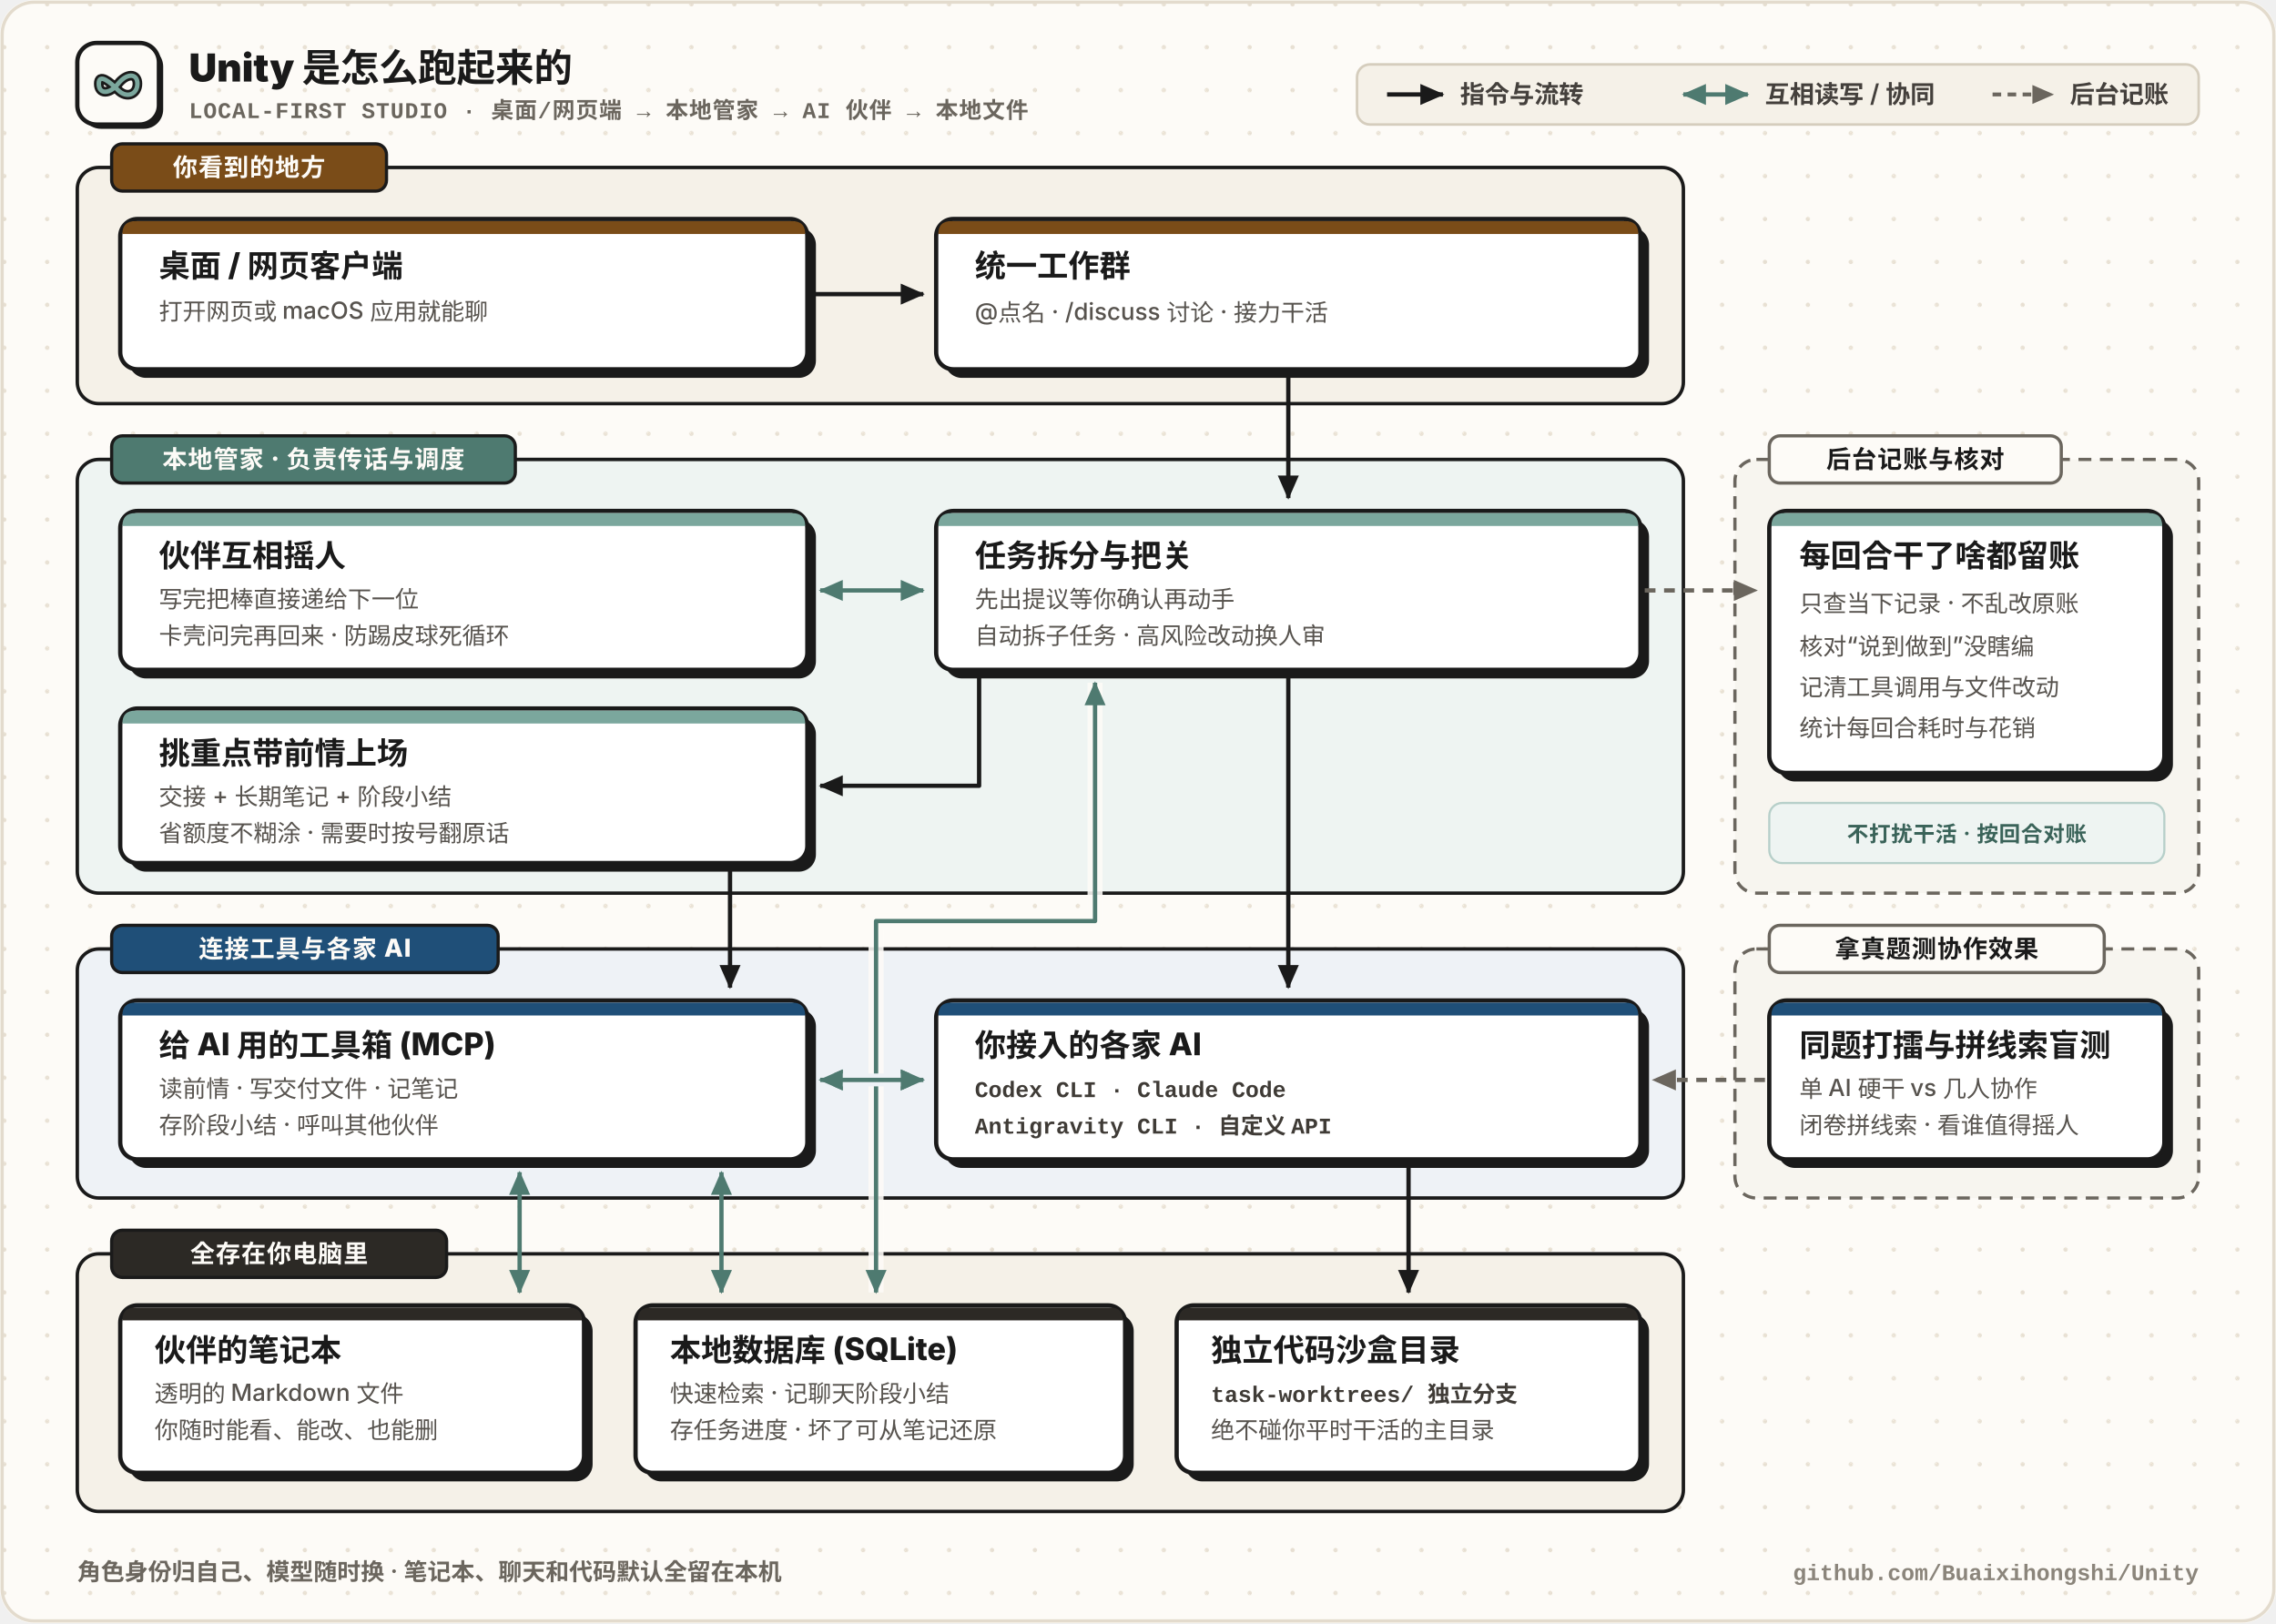
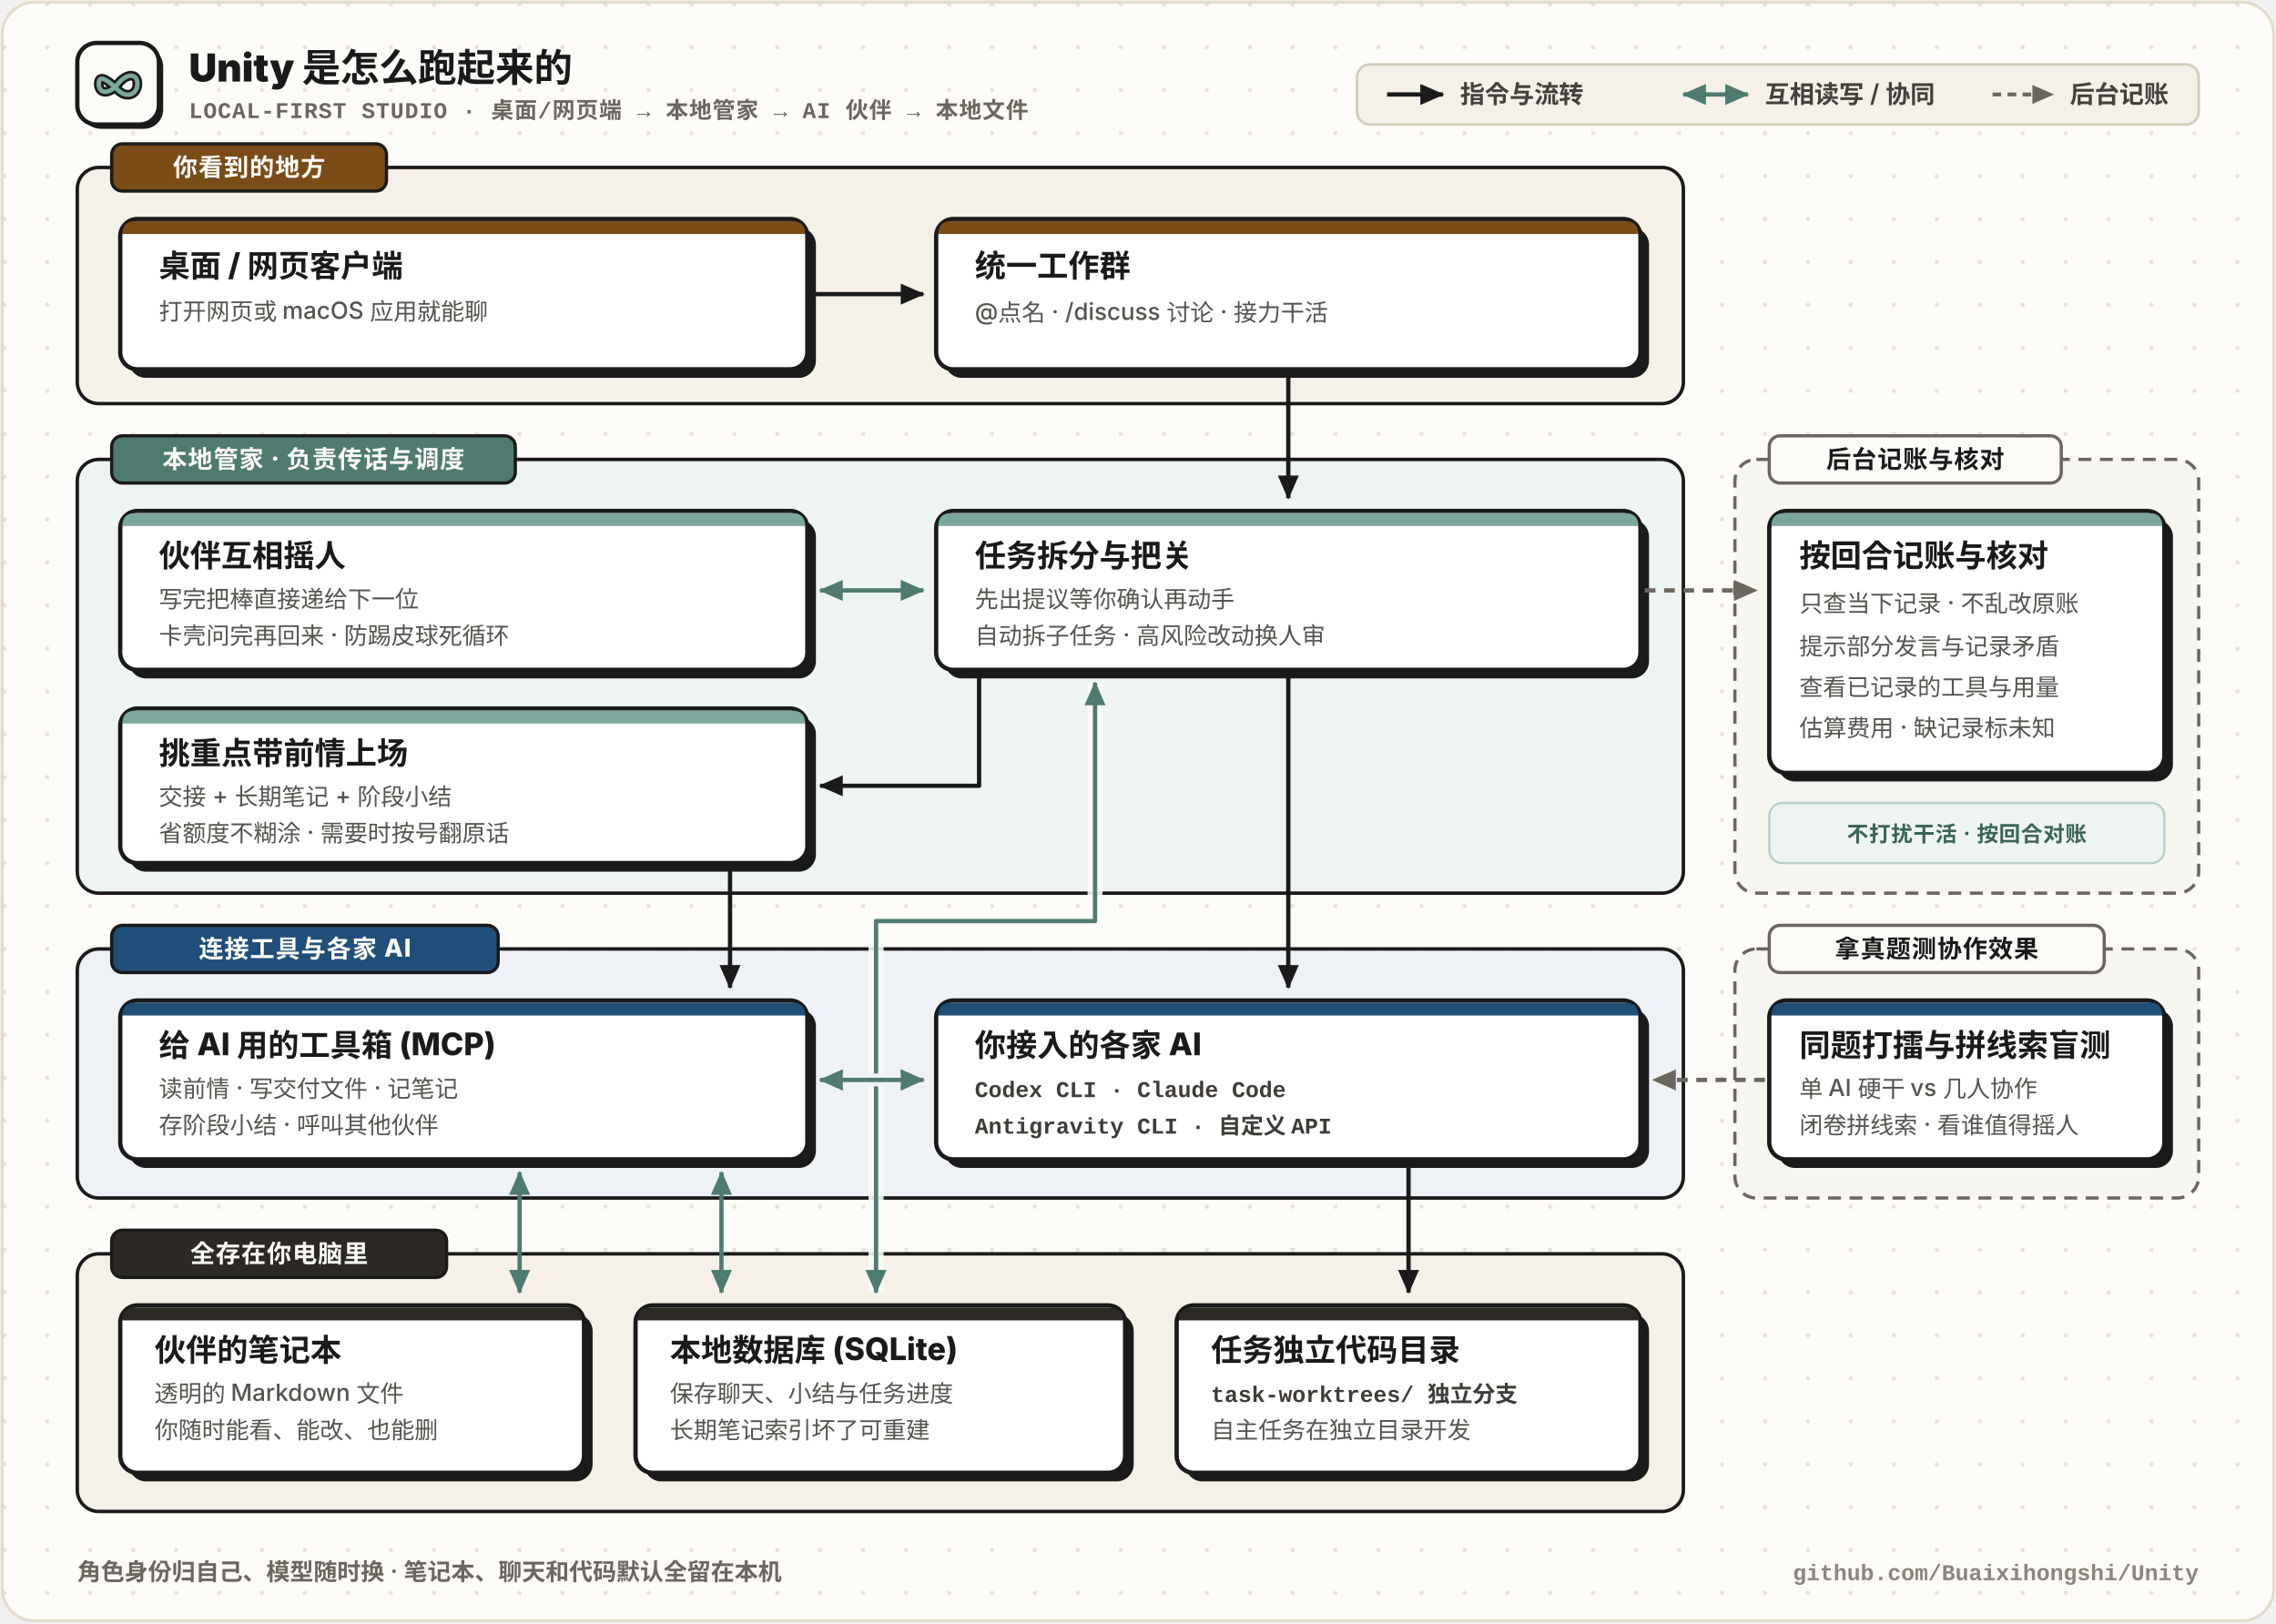
<svg xmlns="http://www.w3.org/2000/svg" viewBox="0 0 1060 756" width="1060" height="756" role="img" aria-labelledby="title desc">
  <defs>
    <style>
      .sans { font-family: ui-sans-serif, -apple-system, BlinkMacSystemFont, "PingFang SC", "Hiragino Sans GB", "Microsoft YaHei", "Segoe UI", sans-serif; }
      .mono { font-family: ui-monospace, SFMono-Regular, Menlo, Monaco, Consolas, "Liberation Mono", monospace; }
      .tier-label { font-size: 11.5px; font-weight: 800; letter-spacing: 0.4px; fill: #fdfbf7; }
      .tier-label-rail { font-size: 11.5px; font-weight: 800; letter-spacing: 0.4px; fill: #1a1a1a; }
      .card-title { font-size: 14.5px; font-weight: 800; fill: #1a1a1a; }
      .card-sub { font-size: 11px; font-weight: 500; fill: #57534e; }
      .card-code { font-size: 10.5px; font-weight: 600; fill: #3f3b36; }
      .badge-text { font-size: 10px; font-weight: 700; letter-spacing: 0.3px; }
      .legend-text { font-size: 11.5px; font-weight: 600; fill: #44403c; }
    </style>
    <pattern id="dot-grid" width="20" height="20" patternUnits="userSpaceOnUse">
      <circle cx="2" cy="2" r="1" fill="#e2dacb" />
    </pattern>
    <marker id="arrow-ink" viewBox="0 0 10 10" refX="8.5" refY="5" markerWidth="7" markerHeight="7" orient="auto-start-reverse">
      <path d="M 1 1.5 L 9 5 L 1 8.5 z" fill="#1a1a1a" />
    </marker>
    <marker id="arrow-sage" viewBox="0 0 10 10" refX="8.5" refY="5" markerWidth="7" markerHeight="7" orient="auto-start-reverse">
      <path d="M 1 1.5 L 9 5 L 1 8.5 z" fill="#4e7a70" />
    </marker>
    <marker id="arrow-dashed" viewBox="0 0 10 10" refX="8.5" refY="5" markerWidth="7" markerHeight="7" orient="auto-start-reverse">
      <path d="M 1 1.5 L 9 5 L 1 8.5 z" fill="#6b665e" />
    </marker>
  </defs>
  <rect x="0" y="0" width="1060" height="756" rx="16" fill="#fdfbf7" />
  <rect x="0" y="0" width="1060" height="756" rx="16" fill="url(#dot-grid)" opacity="0.85" />
  <rect x="1" y="1" width="1058" height="754" rx="15" fill="none" stroke="#e3dbcd" stroke-width="1.5" />
  <g transform="translate(36, 20)">
    <rect x="2" y="2" width="38" height="38" rx="9" fill="#1a1a1a" />
    <rect x="0" y="0" width="38" height="38" rx="9" fill="#fdfbf7" stroke="#1a1a1a" stroke-width="2" />
    <path d="M 28 19 C 28 24 23 26 19 22 C 15 18 10 14 10 19 C 10 24 15 24 19 19 C 23 14 28 14 28 19 Z" fill="none" stroke="#1a1a1a" stroke-width="4.5" stroke-linejoin="round" />
    <path d="M 28 19 C 28 24 23 26 19 22 C 15 18 10 14 10 19 C 10 24 15 24 19 19 C 23 14 28 14 28 19 Z" fill="none" stroke="#7ba79d" stroke-width="2.1" stroke-linejoin="round" />
    <text x="52" y="18" class="sans" font-size="18" font-weight="900" fill="#1a1a1a">Unity 是怎么跑起来的</text>
    <text x="52" y="35" class="mono" font-size="10.5" font-weight="600" fill="#6b665e" letter-spacing="0.4">LOCAL-FIRST STUDIO · 桌面/网页端 → 本地管家 → AI 伙伴 → 本地文件</text>
    <g transform="translate(596, 10)">
      <rect x="0" y="0" width="392" height="28" rx="6" fill="#f5f1e8" stroke="#d5cdbd" stroke-width="1.2" />
      <line x1="14" y1="14" x2="40" y2="14" stroke="#1a1a1a" stroke-width="2" marker-end="url(#arrow-ink)" />
      <text x="48" y="18" class="sans legend-text">指令与流转</text>
      <line x1="152" y1="14" x2="182" y2="14" stroke="#4e7a70" stroke-width="2" marker-start="url(#arrow-sage)" marker-end="url(#arrow-sage)" />
      <text x="190" y="18" class="sans legend-text">互相读写 / 协同</text>
      <line x1="296" y1="14" x2="324" y2="14" stroke="#6b665e" stroke-width="1.8" stroke-dasharray="4 3" marker-end="url(#arrow-dashed)" />
      <text x="332" y="18" class="sans legend-text">后台记账</text>
    </g>
  </g>
  <g id="tier-client">
    <rect x="36" y="78" width="748" height="110" rx="10" fill="#f5f1e8" stroke="#1a1a1a" stroke-width="1.6" />
    <rect x="52" y="67" width="128" height="22" rx="5" fill="#7a4c18" stroke="#1a1a1a" stroke-width="1.5" />
    <text x="116" y="82" text-anchor="middle" class="sans tier-label">你看到的地方</text>
    <rect x="60" y="106" width="320" height="70" rx="8" fill="#1a1a1a" />
    <rect x="56" y="102" width="320" height="70" rx="8" fill="#ffffff" stroke="#1a1a1a" stroke-width="2" />
    <path d="M 57 109 Q 57 103 63 103 L 369 103 Q 375 103 375 109 Z" fill="#7a4c18" />
    <text x="74" y="129" class="sans card-title">桌面 / 网页客户端</text>
    <text x="74" y="149" class="sans card-sub">打开网页或 macOS 应用就能聊</text>
    <rect x="440" y="106" width="328" height="70" rx="8" fill="#1a1a1a" />
    <rect x="436" y="102" width="328" height="70" rx="8" fill="#ffffff" stroke="#1a1a1a" stroke-width="2" />
    <path d="M 437 109 Q 437 103 443 103 L 757 103 Q 763 103 763 109 Z" fill="#7a4c18" />
    <text x="454" y="129" class="sans card-title">统一工作群</text>
    <text x="454" y="149" class="sans card-sub">@点名 · /discuss 讨论 · 接力干活</text>
    <line x1="378" y1="137" x2="430" y2="137" stroke="#1a1a1a" stroke-width="2" marker-end="url(#arrow-ink)" />
  </g>
  <g id="tier-host">
    <rect x="36" y="214" width="748" height="202" rx="10" fill="#eef4f2" stroke="#1a1a1a" stroke-width="1.6" />
    <rect x="52" y="203" width="188" height="22" rx="5" fill="#4e7a70" stroke="#1a1a1a" stroke-width="1.5" />
    <text x="146" y="218" text-anchor="middle" class="sans tier-label">本地管家 · 负责传话与调度</text>
    <rect x="60" y="242" width="320" height="74" rx="8" fill="#1a1a1a" />
    <rect x="56" y="238" width="320" height="74" rx="8" fill="#ffffff" stroke="#1a1a1a" stroke-width="2" />
    <path d="M 57 245 Q 57 239 63 239 L 369 239 Q 375 239 375 245 Z" fill="#7ba79d" />
    <text x="74" y="264" class="sans card-title">伙伴互相摇人</text>
    <text x="74" y="283" class="sans card-sub">写完把棒直接递给下一位</text>
    <text x="74" y="300" class="sans card-sub">卡壳问完再回来 · 防踢皮球死循环</text>
    <rect x="440" y="242" width="328" height="74" rx="8" fill="#1a1a1a" />
    <rect x="436" y="238" width="328" height="74" rx="8" fill="#ffffff" stroke="#1a1a1a" stroke-width="2" />
    <path d="M 437 245 Q 437 239 443 239 L 757 239 Q 763 239 763 245 Z" fill="#7ba79d" />
    <text x="454" y="264" class="sans card-title">任务拆分与把关</text>
    <text x="454" y="283" class="sans card-sub">先出提议等你确认再动手</text>
    <text x="454" y="300" class="sans card-sub">自动拆子任务 · 高风险改动换人审</text>
    <rect x="60" y="334" width="320" height="72" rx="8" fill="#1a1a1a" />
    <rect x="56" y="330" width="320" height="72" rx="8" fill="#ffffff" stroke="#1a1a1a" stroke-width="2" />
    <path d="M 57 337 Q 57 331 63 331 L 369 331 Q 375 331 375 337 Z" fill="#7ba79d" />
    <text x="74" y="356" class="sans card-title">挑重点带前情上场</text>
    <text x="74" y="375" class="sans card-sub">交接 + 长期笔记 + 阶段小结</text>
    <text x="74" y="392" class="sans card-sub">省额度不糊涂 · 需要时按号翻原话</text>
    <line x1="600" y1="174" x2="600" y2="232" stroke="#1a1a1a" stroke-width="2" marker-end="url(#arrow-ink)" />
    <line x1="382" y1="275" x2="430" y2="275" stroke="#4e7a70" stroke-width="2" marker-start="url(#arrow-sage)" marker-end="url(#arrow-sage)" />
    <path d="M 456 314 L 456 366 L 382 366" fill="none" stroke="#1a1a1a" stroke-width="2" stroke-linejoin="round" marker-end="url(#arrow-ink)" />
  </g>
  <g id="tier-adapters">
    <rect x="36" y="442" width="748" height="116" rx="10" fill="#eef2f6" stroke="#1a1a1a" stroke-width="1.6" />
    <rect x="52" y="431" width="180" height="22" rx="5" fill="#1f4f78" stroke="#1a1a1a" stroke-width="1.5" />
    <text x="142" y="446" text-anchor="middle" class="sans tier-label">连接工具与各家 AI</text>
    <rect x="60" y="470" width="320" height="74" rx="8" fill="#1a1a1a" />
    <rect x="56" y="466" width="320" height="74" rx="8" fill="#ffffff" stroke="#1a1a1a" stroke-width="2" />
    <path d="M 57 473 Q 57 467 63 467 L 369 467 Q 375 467 375 473 Z" fill="#1f4f78" />
    <text x="74" y="492" class="sans card-title">给 AI 用的工具箱 (MCP)</text>
    <text x="74" y="511" class="sans card-sub">读前情 · 写交付文件 · 记笔记</text>
    <text x="74" y="528" class="sans card-sub">存阶段小结 · 呼叫其他伙伴</text>
    <rect x="440" y="470" width="328" height="74" rx="8" fill="#1a1a1a" />
    <rect x="436" y="466" width="328" height="74" rx="8" fill="#ffffff" stroke="#1a1a1a" stroke-width="2" />
    <path d="M 437 473 Q 437 467 443 467 L 757 467 Q 763 467 763 473 Z" fill="#1f4f78" />
    <text x="454" y="492" class="sans card-title">你接入的各家 AI</text>
    <text x="454" y="511" class="mono card-code">Codex CLI · Claude Code</text>
    <text x="454" y="528" class="mono card-code">Antigravity CLI · 自定义 API</text>
    <line x1="340" y1="404" x2="340" y2="460" stroke="#1a1a1a" stroke-width="2" marker-end="url(#arrow-ink)" />
    <line x1="600" y1="314" x2="600" y2="460" stroke="#1a1a1a" stroke-width="2" marker-end="url(#arrow-ink)" />
    <line x1="382" y1="503" x2="430" y2="503" stroke="#4e7a70" stroke-width="2" marker-start="url(#arrow-sage)" marker-end="url(#arrow-sage)" />
  </g>
  <g id="tier-storage">
    <rect x="36" y="584" width="748" height="120" rx="10" fill="#f5f1e8" stroke="#1a1a1a" stroke-width="1.6" />
    <rect x="52" y="573" width="156" height="22" rx="5" fill="#2c2925" stroke="#1a1a1a" stroke-width="1.5" />
    <text x="130" y="588" text-anchor="middle" class="sans tier-label">全存在你电脑里</text>
    <rect x="60" y="612" width="216" height="78" rx="8" fill="#1a1a1a" />
    <rect x="56" y="608" width="216" height="78" rx="8" fill="#ffffff" stroke="#1a1a1a" stroke-width="2" />
    <path d="M 57 615 Q 57 609 63 609 L 265 609 Q 271 609 271 615 Z" fill="#2c2925" />
    <text x="72" y="634" class="sans card-title">伙伴的笔记本</text>
    <text x="72" y="653" class="sans card-sub">透明的 Markdown 文件</text>
    <text x="72" y="670" class="sans card-sub">你随时能看、能改、也能删</text>
    <rect x="300" y="612" width="228" height="78" rx="8" fill="#1a1a1a" />
    <rect x="296" y="608" width="228" height="78" rx="8" fill="#ffffff" stroke="#1a1a1a" stroke-width="2" />
    <path d="M 297 615 Q 297 609 303 609 L 517 609 Q 523 609 523 615 Z" fill="#2c2925" />
    <text x="312" y="634" class="sans card-title">本地数据库 (SQLite)</text>
-     <text x="312" y="653" class="sans card-sub">快速检索 · 记聊天阶段小结</text>
-     <text x="312" y="670" class="sans card-sub">存任务进度 · 坏了可从笔记还原</text>
+     <text x="312" y="653" class="sans card-sub">保存聊天、小结与任务进度</text>
+     <text x="312" y="670" class="sans card-sub">长期笔记索引坏了可重建</text>
    <rect x="552" y="612" width="216" height="78" rx="8" fill="#1a1a1a" />
    <rect x="548" y="608" width="216" height="78" rx="8" fill="#ffffff" stroke="#1a1a1a" stroke-width="2" />
    <path d="M 549 615 Q 549 609 555 609 L 757 609 Q 763 609 763 615 Z" fill="#2c2925" />
-     <text x="564" y="634" class="sans card-title">独立代码沙盒目录</text>
+     <text x="564" y="634" class="sans card-title">任务独立代码目录</text>
    <text x="564" y="653" class="mono card-code">task-worktrees/ 独立分支</text>
-     <text x="564" y="670" class="sans card-sub">绝不碰你平时干活的主目录</text>
+     <text x="564" y="670" class="sans card-sub">自主任务在独立目录开发</text>
    <line x1="242" y1="546" x2="242" y2="602" stroke="#4e7a70" stroke-width="2" marker-start="url(#arrow-sage)" marker-end="url(#arrow-sage)" />
    <line x1="336" y1="546" x2="336" y2="602" stroke="#4e7a70" stroke-width="2" marker-start="url(#arrow-sage)" marker-end="url(#arrow-sage)" />
    <line x1="656" y1="542" x2="656" y2="602" stroke="#1a1a1a" stroke-width="2" marker-end="url(#arrow-ink)" />
  </g>
  <g id="orchestrator-db-bridge">
    <path d="M 510 318 L 510 429 L 408 429 L 408 602" fill="none" stroke="#fdfbf7" stroke-width="7" stroke-linejoin="round" opacity="0.88" />
    <path d="M 510 318 L 510 429 L 408 429 L 408 602" fill="none" stroke="#4e7a70" stroke-width="2" stroke-linejoin="round" marker-start="url(#arrow-sage)" marker-end="url(#arrow-sage)" />
    <line x1="382" y1="503" x2="430" y2="503" stroke="#eef2f6" stroke-width="6" />
    <line x1="382" y1="503" x2="430" y2="503" stroke="#4e7a70" stroke-width="2" marker-start="url(#arrow-sage)" marker-end="url(#arrow-sage)" />
  </g>
  <g id="right-rail">
    <rect x="808" y="214" width="216" height="202" rx="10" fill="#f7f5ef" stroke="#6b665e" stroke-width="1.5" stroke-dasharray="6 4" />
    <rect x="824" y="203" width="136" height="22" rx="5" fill="#fdfbf7" stroke="#6b665e" stroke-width="1.5" />
    <text x="892" y="218" text-anchor="middle" class="sans tier-label-rail">后台记账与核对</text>
    <rect x="828" y="242" width="184" height="122" rx="8" fill="#1a1a1a" />
    <rect x="824" y="238" width="184" height="122" rx="8" fill="#ffffff" stroke="#1a1a1a" stroke-width="2" />
    <path d="M 825 245 Q 825 239 831 239 L 1001 239 Q 1007 239 1007 245 Z" fill="#7ba79d" />
-     <text x="838" y="264" class="sans card-title">每回合干了啥都留账</text>
+     <text x="838" y="264" class="sans card-title">按回合记账与核对</text>
    <text x="838" y="285" class="sans card-sub">只查当下记录 · 不乱改原账</text>
-     <text x="838" y="305" class="sans card-sub">核对“说到做到”没瞎编</text>
-     <text x="838" y="324" class="sans card-sub">记清工具调用与文件改动</text>
-     <text x="838" y="343" class="sans card-sub">统计每回合耗时与花销</text>
+     <text x="838" y="305" class="sans card-sub">提示部分发言与记录矛盾</text>
+     <text x="838" y="324" class="sans card-sub">查看已记录的工具与用量</text>
+     <text x="838" y="343" class="sans card-sub">估算费用 · 缺记录标未知</text>
    <rect x="824" y="374" width="184" height="28" rx="6" fill="#eef4f2" stroke="#b6cfc9" stroke-width="1" />
    <text x="916" y="392" text-anchor="middle" class="sans badge-text" fill="#3a6359">不打扰干活 · 按回合对账</text>
    <line x1="766" y1="275" x2="818" y2="275" stroke="#6b665e" stroke-width="2" stroke-dasharray="5 4" marker-end="url(#arrow-dashed)" />
    <rect x="808" y="442" width="216" height="116" rx="10" fill="#f7f5ef" stroke="#6b665e" stroke-width="1.5" stroke-dasharray="6 4" />
    <rect x="824" y="431" width="156" height="22" rx="5" fill="#fdfbf7" stroke="#6b665e" stroke-width="1.5" />
    <text x="902" y="446" text-anchor="middle" class="sans tier-label-rail">拿真题测协作效果</text>
    <rect x="828" y="470" width="184" height="74" rx="8" fill="#1a1a1a" />
    <rect x="824" y="466" width="184" height="74" rx="8" fill="#ffffff" stroke="#1a1a1a" stroke-width="2" />
    <path d="M 825 473 Q 825 467 831 467 L 1001 467 Q 1007 467 1007 473 Z" fill="#1f4f78" />
    <text x="838" y="492" class="sans card-title">同题打擂与拼线索盲测</text>
    <text x="838" y="511" class="sans card-sub">单 AI 硬干 vs 几人协作</text>
    <text x="838" y="528" class="sans card-sub">闭卷拼线索 · 看谁值得摇人</text>
    <line x1="822" y1="503" x2="770" y2="503" stroke="#6b665e" stroke-width="2" stroke-dasharray="5 4" marker-end="url(#arrow-dashed)" />
  </g>
  <g transform="translate(36, 722)">
    <text x="0" y="14" class="sans" font-size="11" font-weight="600" fill="#6b665e">角色身份归自己、模型随时换 · 笔记本、聊天和代码默认全留在本机</text>
    <text x="988" y="14" text-anchor="end" class="mono" font-size="10.5" font-weight="600" fill="#8b857b">github.com/Buaixihongshi/Unity</text>
  </g>
</svg>
